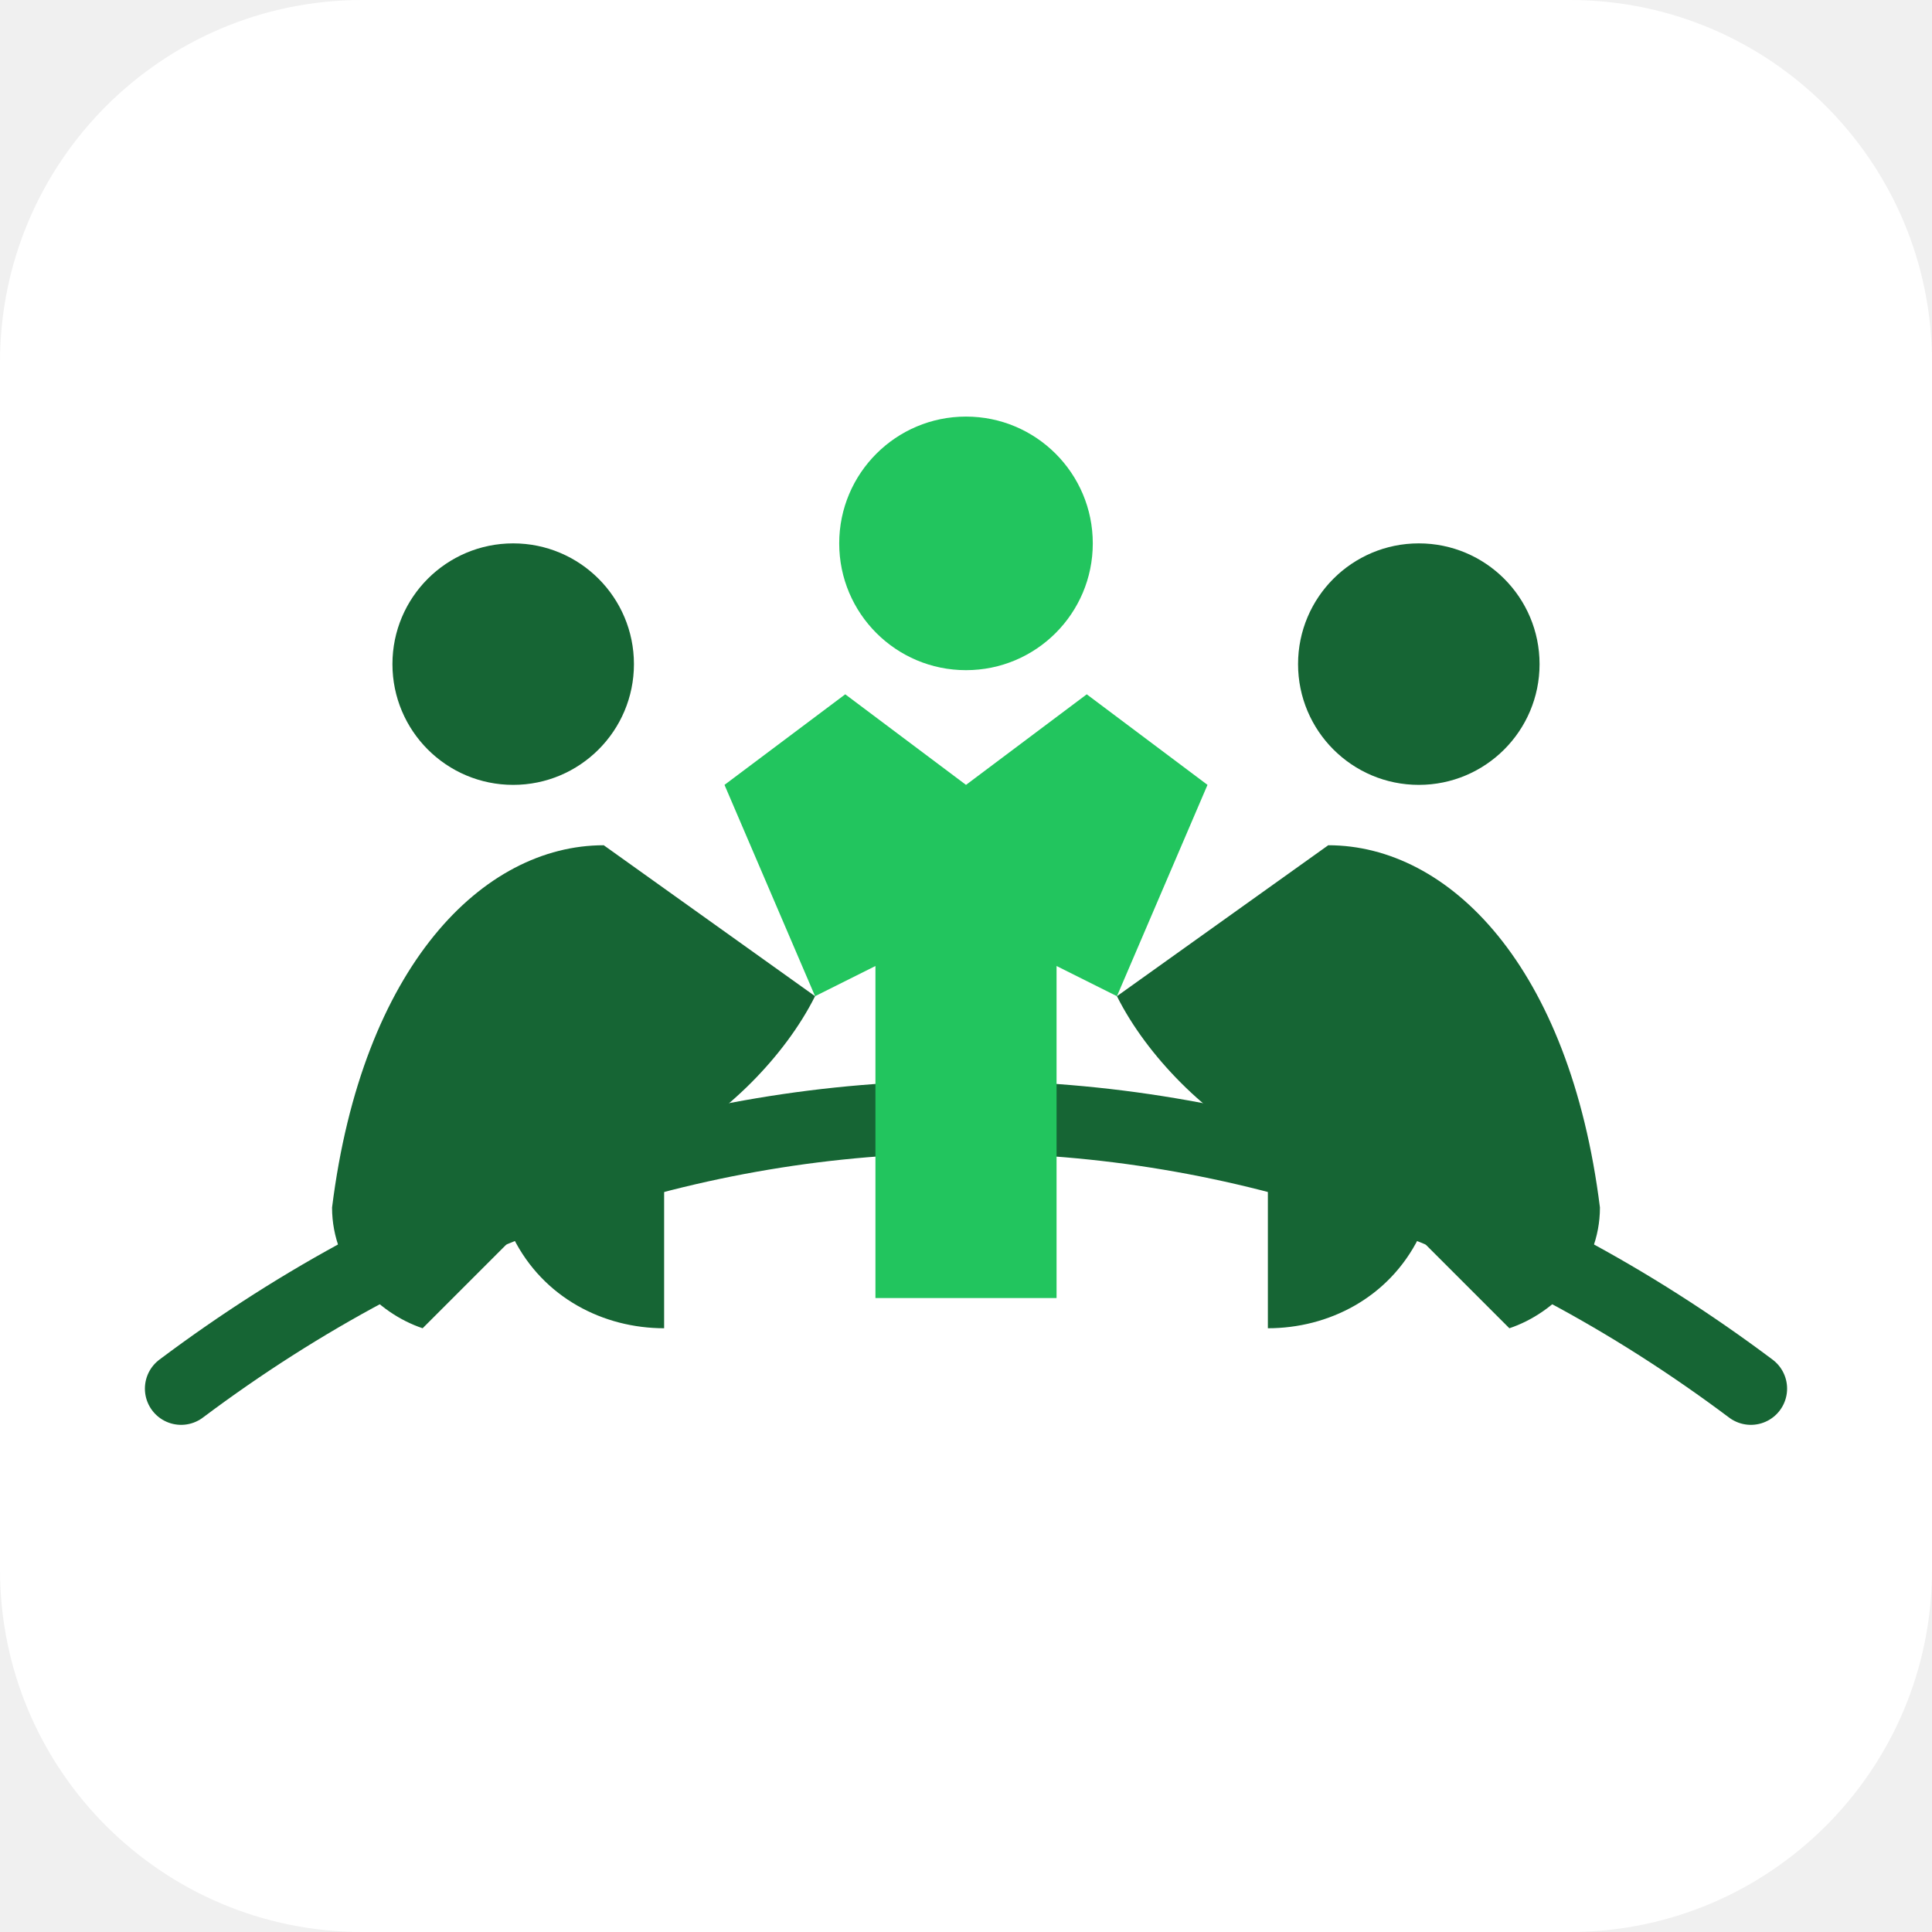
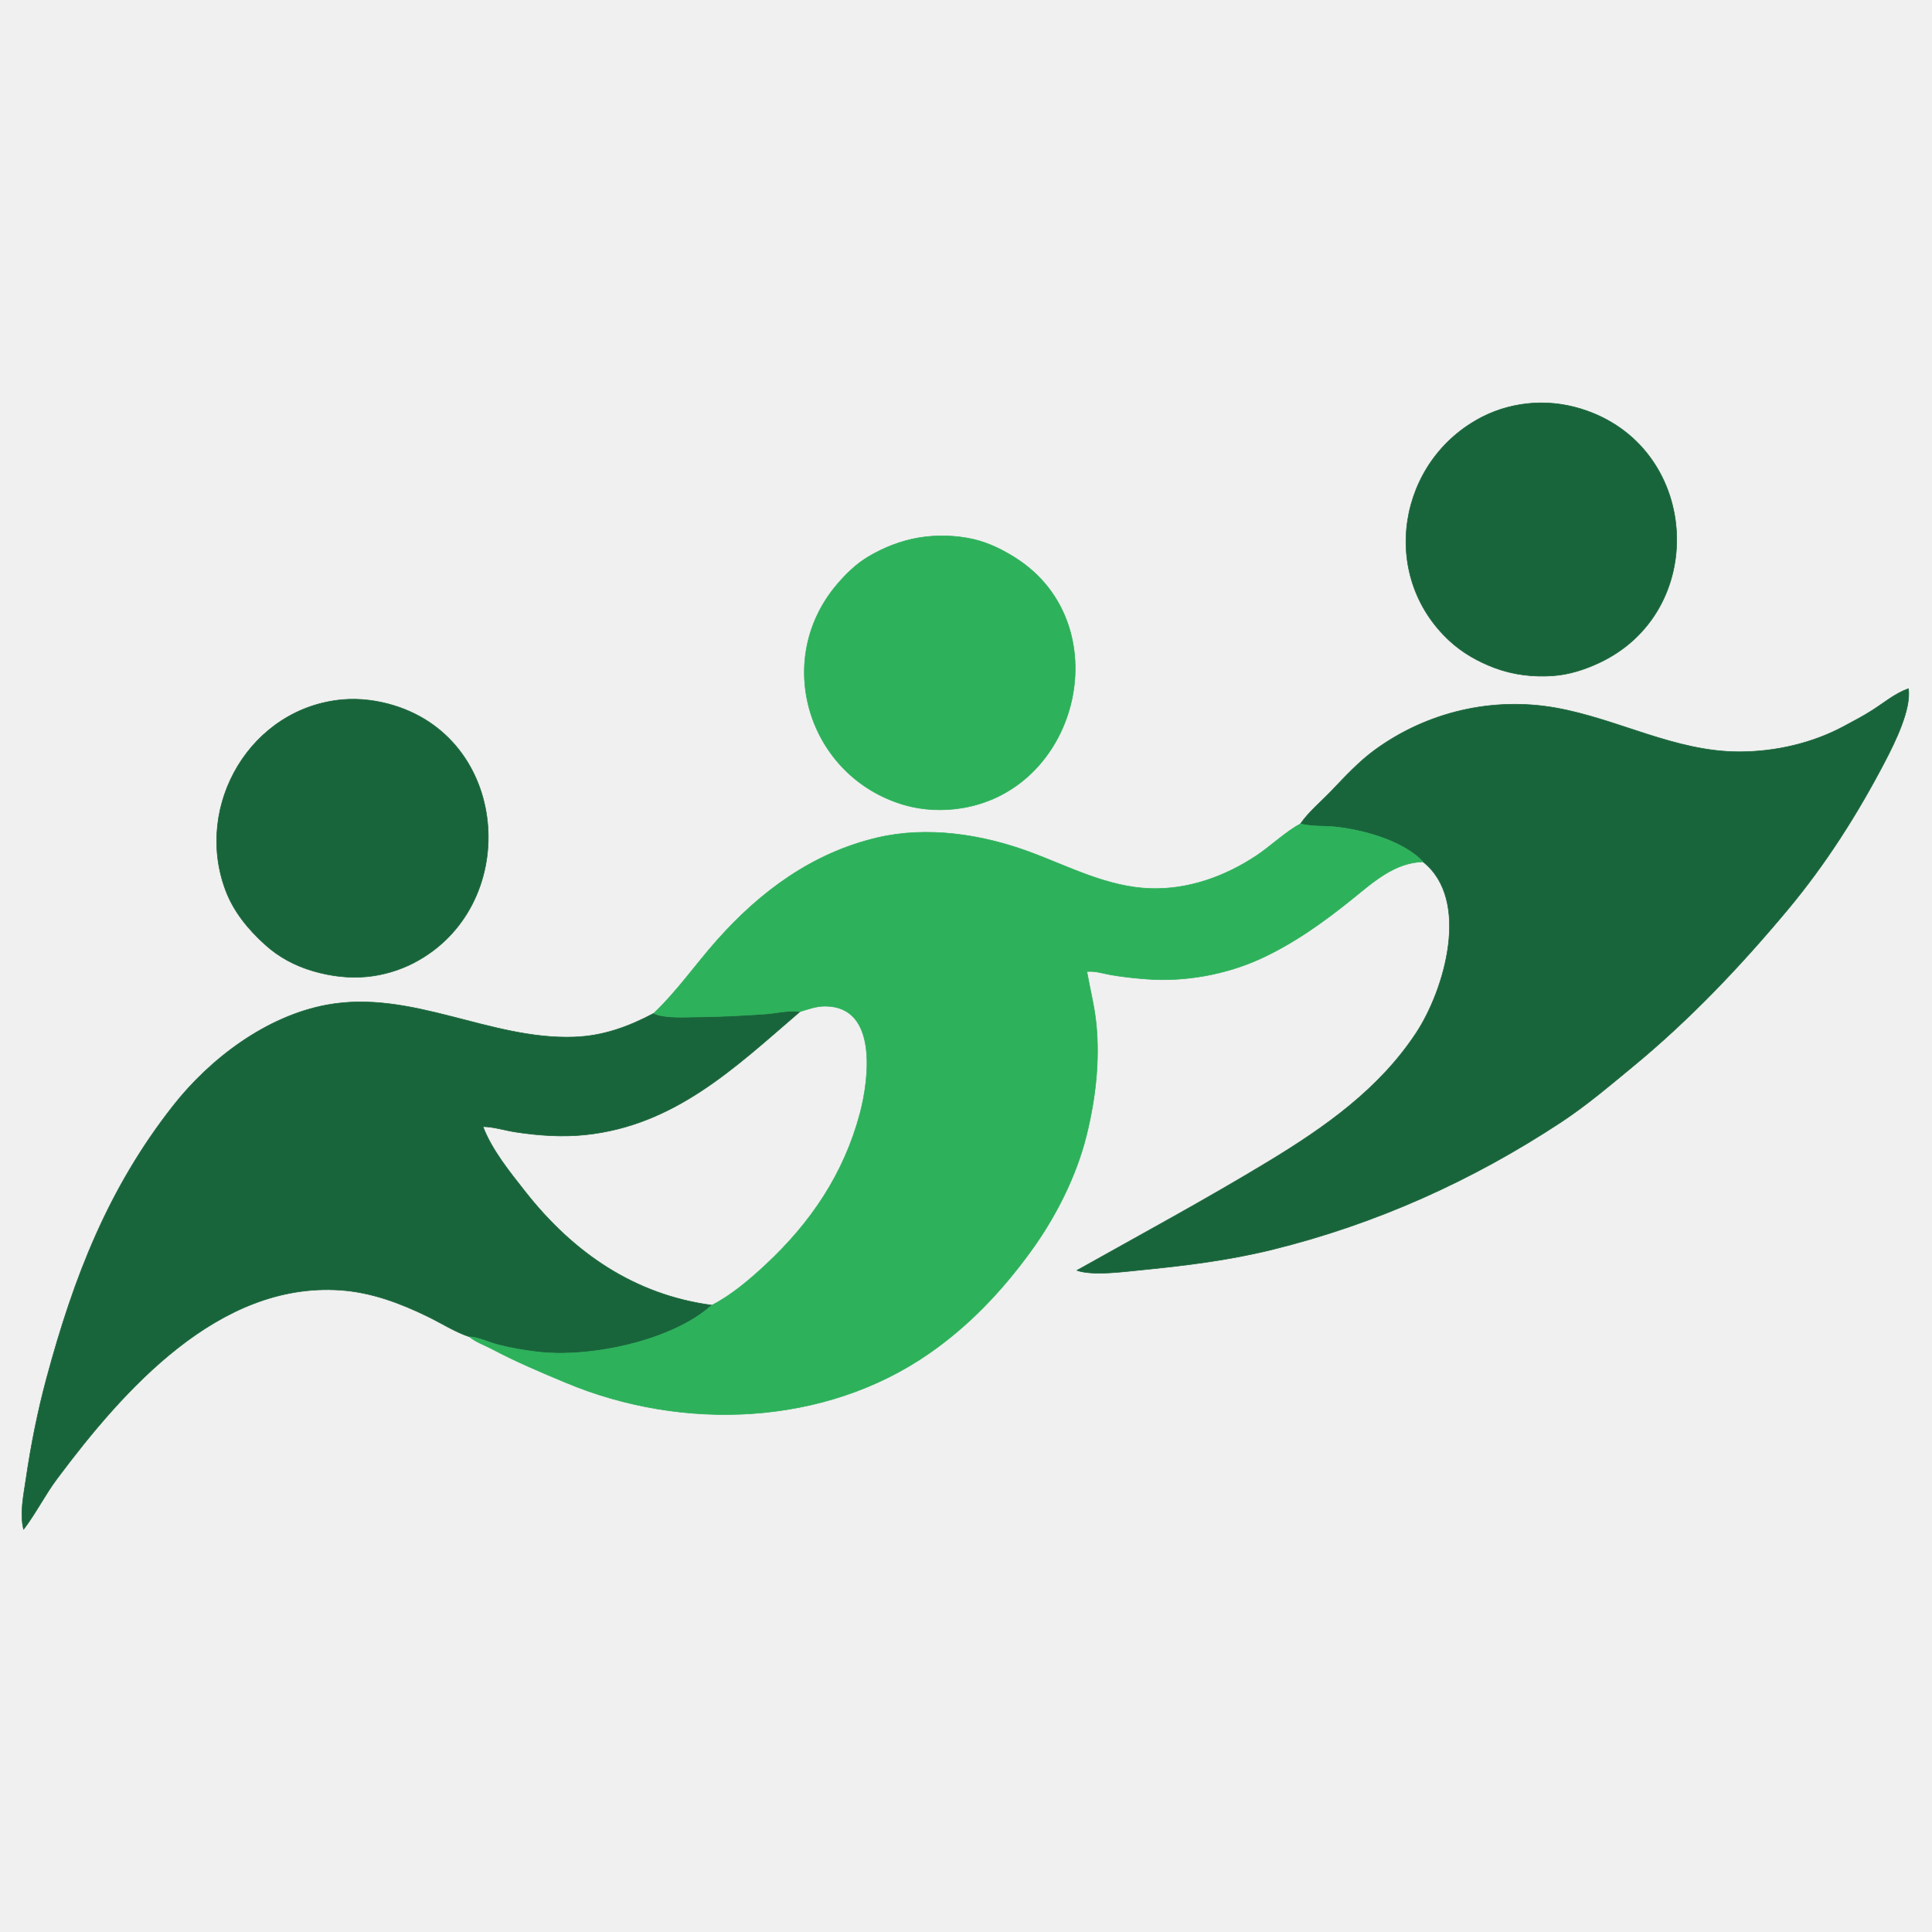
- <svg xmlns="http://www.w3.org/2000/svg" viewBox="0 0 64 64" fill="none">
-   <rect width="64" height="64" rx="12" fill="#ffffff" />
-   <path d="M6 46 C 22 34, 42 34, 58 46" stroke="#166534" stroke-width="2.4" stroke-linecap="round" fill="none" />
-   <g fill="#166534">
-     <circle cx="17" cy="22" r="4" />
-     <path d="M11 40 C 12 32, 16 28, 20 28 L 27 33 C 26 35, 24 37, 22 38 L 22 44 C 20 44, 18 43, 17 41 L 14 44 C 12.5 43.5, 11 42, 11 40 Z" />
-   </g>
-   <g fill="#22c55e">
-     <circle cx="32" cy="18" r="4.2" />
-     <path d="M24 26 L 28 23 L 32 26 L 36 23 L 40 26 L 37 33 L 35 32 L 35 43 L 29 43 L 29 32 L 27 33 Z" />
-   </g>
-   <g fill="#166534">
-     <circle cx="47" cy="22" r="4" />
-     <path d="M53 40 C 52 32, 48 28, 44 28 L 37 33 C 38 35, 40 37, 42 38 L 42 44 C 44 44, 46 43, 47 41 L 50 44 C 51.5 43.5, 53 42, 53 40 Z" />
-   </g>
+ <svg xmlns="http://www.w3.org/2000/svg" viewBox="118 116 860 860" width="64" height="64">
+   <path d="M800.58 295.43C808.8 294.93 816.8 296.15 824.53 298.92C875.05 316.97 878.39 388.54 829.62 411.15C823.25 414.1 816.55 416.26 809.5 416.79C800.6 417.46 791.64 416.41 783.27 413.27C775.92 410.51 769.02 406.61 763.24 401.27C731.55 371.98 740.23 320.67 777.99 301.49C784.94 297.96 792.82 295.9 800.58 295.43ZM751.43 499.62C742.69 490.45 725.86 485.7 713.48 484.21C707.95 483.55 702.23 484.1 696.86 482.75C700.48 477.42 706.12 472.81 710.6 468.1C716.75 461.65 722.94 454.94 730.19 449.68C753.29 432.92 782.32 426.08 810.49 431.09C838.38 436.04 863.65 450.73 892.5 450.64C908.33 450.59 924.76 446.84 938.77 439.3C943.07 436.99 947.48 434.69 951.59 432.05C956.78 428.72 961.64 424.6 967.5 422.54C968.84 431.64 961.49 446.49 957.21 454.7C944.9 478.32 930.71 500.67 913.61 521.13C892.46 546.42 870.04 570.03 844.54 591.02C834.28 599.48 824.08 608.13 812.96 615.47C773.39 641.55 730.58 660.81 684.55 672.19C665.06 677.01 645.5 679.41 625.55 681.37C617.83 682.12 604.45 683.98 597.35 681.5C625.86 665.51 654.62 649.97 682.58 633.03C707.76 617.78 731.93 600.74 748.36 575.83C760.98 556.7 772.83 516.55 751.43 499.62ZM270.65 427.42C278.24 426.77 286.2 427.83 293.46 430.07C345.68 446.22 349.66 519.99 302.15 544.63C295.82 547.91 288.59 550.05 281.49 550.75C273.34 551.56 265.21 550.53 257.38 548.25C249.36 545.91 242.21 542.11 236 536.5C228.48 529.7 221.99 521.85 218.38 512.2C204.22 474.24 229.75 430.93 270.65 427.42ZM409 567.08C413.77 569.29 422.05 568.72 427.5 568.68C437.87 568.6 448.15 568.08 458.5 567.37C463.69 567.01 468.94 565.53 474.08 566.33C445.21 591.17 418.42 616.99 378.5 621.15C368.18 622.22 357.72 621.48 347.5 619.92C342.74 619.19 337.75 617.57 332.99 617.5C337.01 628.02 345.02 637.8 351.93 646.6C373.2 673.63 400.4 692.37 434.88 696.98C417.12 712.99 380.59 720.5 357.5 717.83C351.57 717.14 345.55 716.12 339.77 714.63C335.52 713.54 331.28 711.36 327 711.06C320.61 708.95 314.51 705.01 308.44 702.05C296.13 696.05 283.27 691.23 269.5 690.29C215.24 686.56 172.97 734.74 143.53 774.06C138.1 781.3 133.99 789.58 128.5 796.8C126.71 789.74 128.54 781.4 129.58 774.26C131.79 759.19 134.79 744.09 138.76 729.4C150.85 684.57 166.06 645.21 194.93 608.38C211.54 587.19 236.57 568.26 263.59 563.3C301.26 556.39 336.04 578.92 373.5 577.62C386.41 577.18 397.73 573.05 409 567.08Z" fill="#19653b" fill-rule="evenodd" stroke="#19653b" stroke-width="0.25" stroke-linejoin="round" />
+   <path d="M526.77 355.41C534.78 354.04 543.55 354.25 551.48 356.09C558.08 357.63 564.42 360.77 570.11 364.4C615.79 393.5 598.94 466.87 546.37 475.65C537.82 477.08 528.64 476.7 520.33 474.24C478.02 461.73 461.65 410.16 490.61 376.13C494.58 371.47 499.1 367.06 504.38 363.9C511.29 359.77 518.83 356.78 526.77 355.41ZM696.86 482.75C702.23 484.1 707.95 483.55 713.48 484.21C725.86 485.7 742.69 490.45 751.43 499.62C738.95 499.94 729.58 508.37 720.32 515.86C707.53 526.2 694.21 535.79 679.22 542.69C663.75 549.81 645.46 553.1 628.5 551.83C623.2 551.44 617.74 550.86 612.5 549.95C608.81 549.3 605.47 548.1 601.81 548.5C603.17 556.16 605.13 563.73 605.93 571.5C607.64 588.13 605.64 605.1 601.66 621.27C597.12 639.68 587.82 657.94 576.69 673.22C563.99 690.63 549.56 705.94 531.79 718.32C484.89 750.99 421.72 753.13 369.99 731.51C358.82 726.84 347.71 722.17 337 716.49C333.68 714.73 329.83 713.45 327 711.06C331.28 711.36 335.52 713.54 339.77 714.63C345.55 716.12 351.57 717.14 357.5 717.83C380.59 720.5 417.12 712.99 434.88 696.98C443.56 692.54 451.53 685.73 458.64 679.13C478.94 660.3 493.71 638.4 500.85 611.45C504.8 596.49 508.97 564.12 485.5 563.88C481.35 563.84 477.93 565.16 474.08 566.33C468.94 565.53 463.69 567.01 458.5 567.37C448.15 568.08 437.87 568.6 427.5 568.68C422.05 568.72 413.77 569.29 409 567.08C419.4 557.18 427.59 545.31 437.1 534.6C456.52 512.72 479.73 495.67 508.5 488.89C530.75 483.65 555.11 487.4 576.31 495.23C593.86 501.72 610.89 510.85 630 511.5C646.97 512.07 663.34 506.14 677.33 496.85C683.4 492.82 690.9 485.74 696.86 482.75Z" fill="#2db15b" fill-rule="evenodd" stroke="#2db15b" stroke-width="0.25" stroke-linejoin="round" />
</svg>
